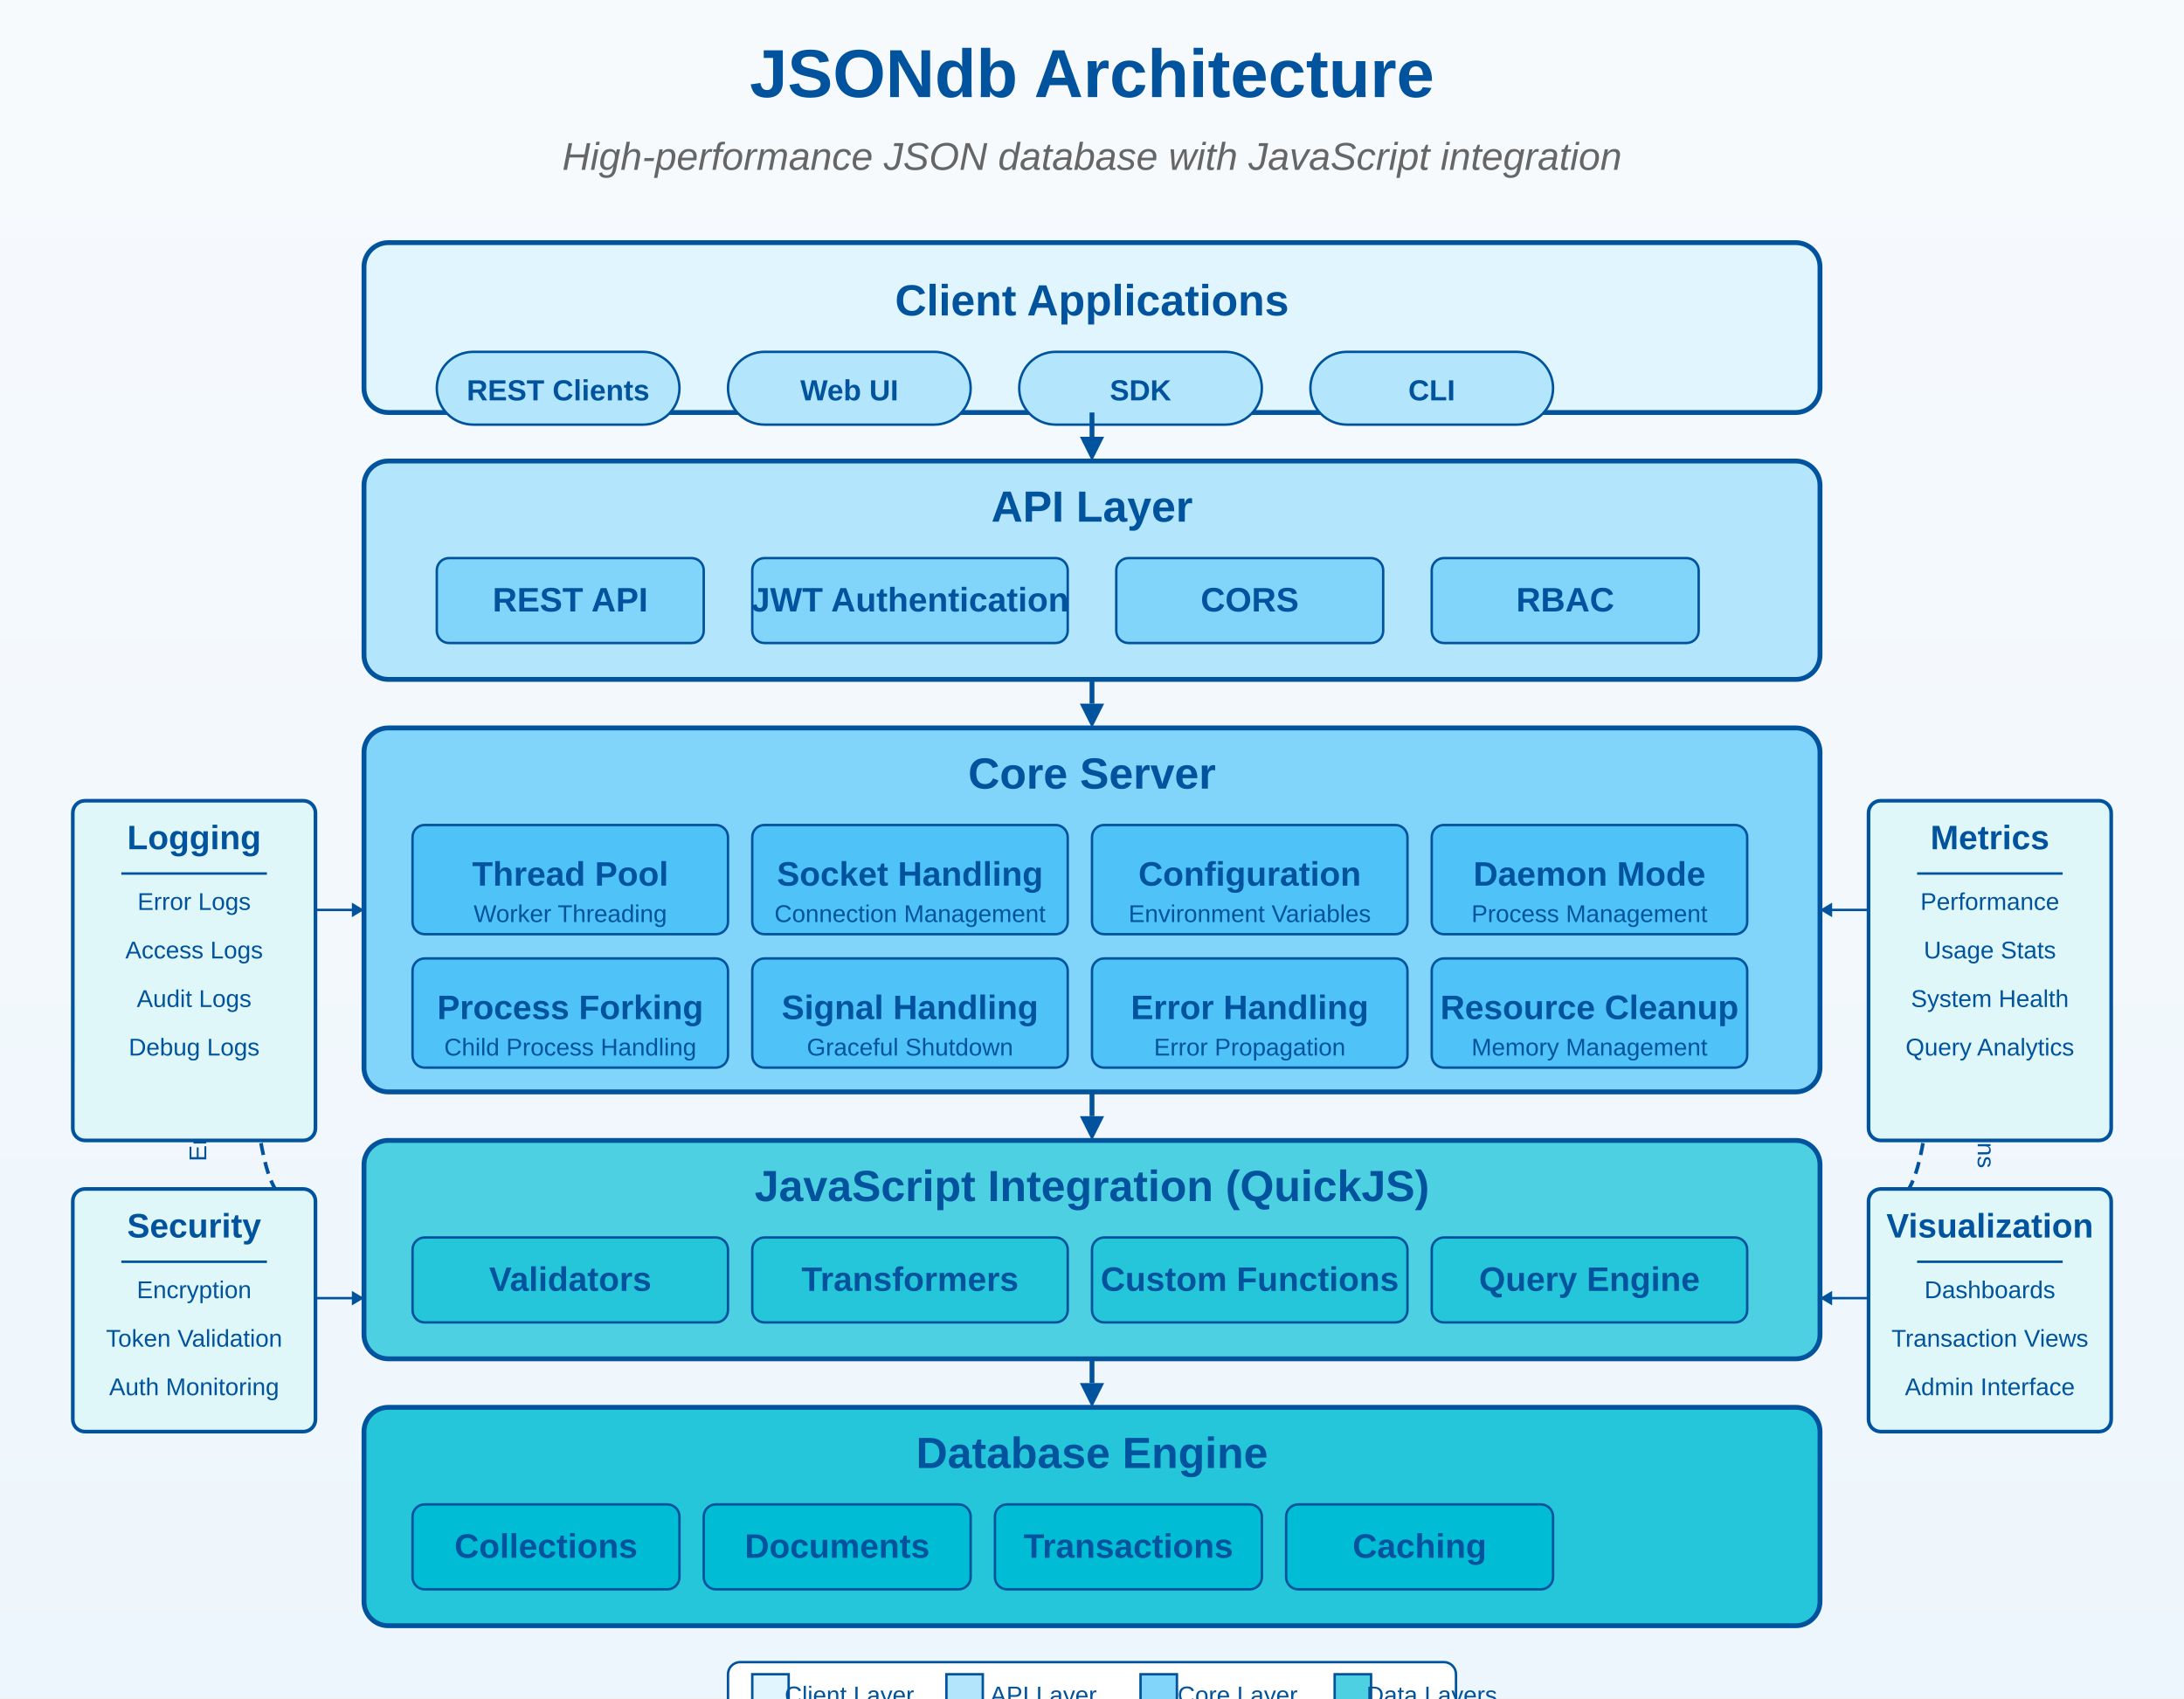
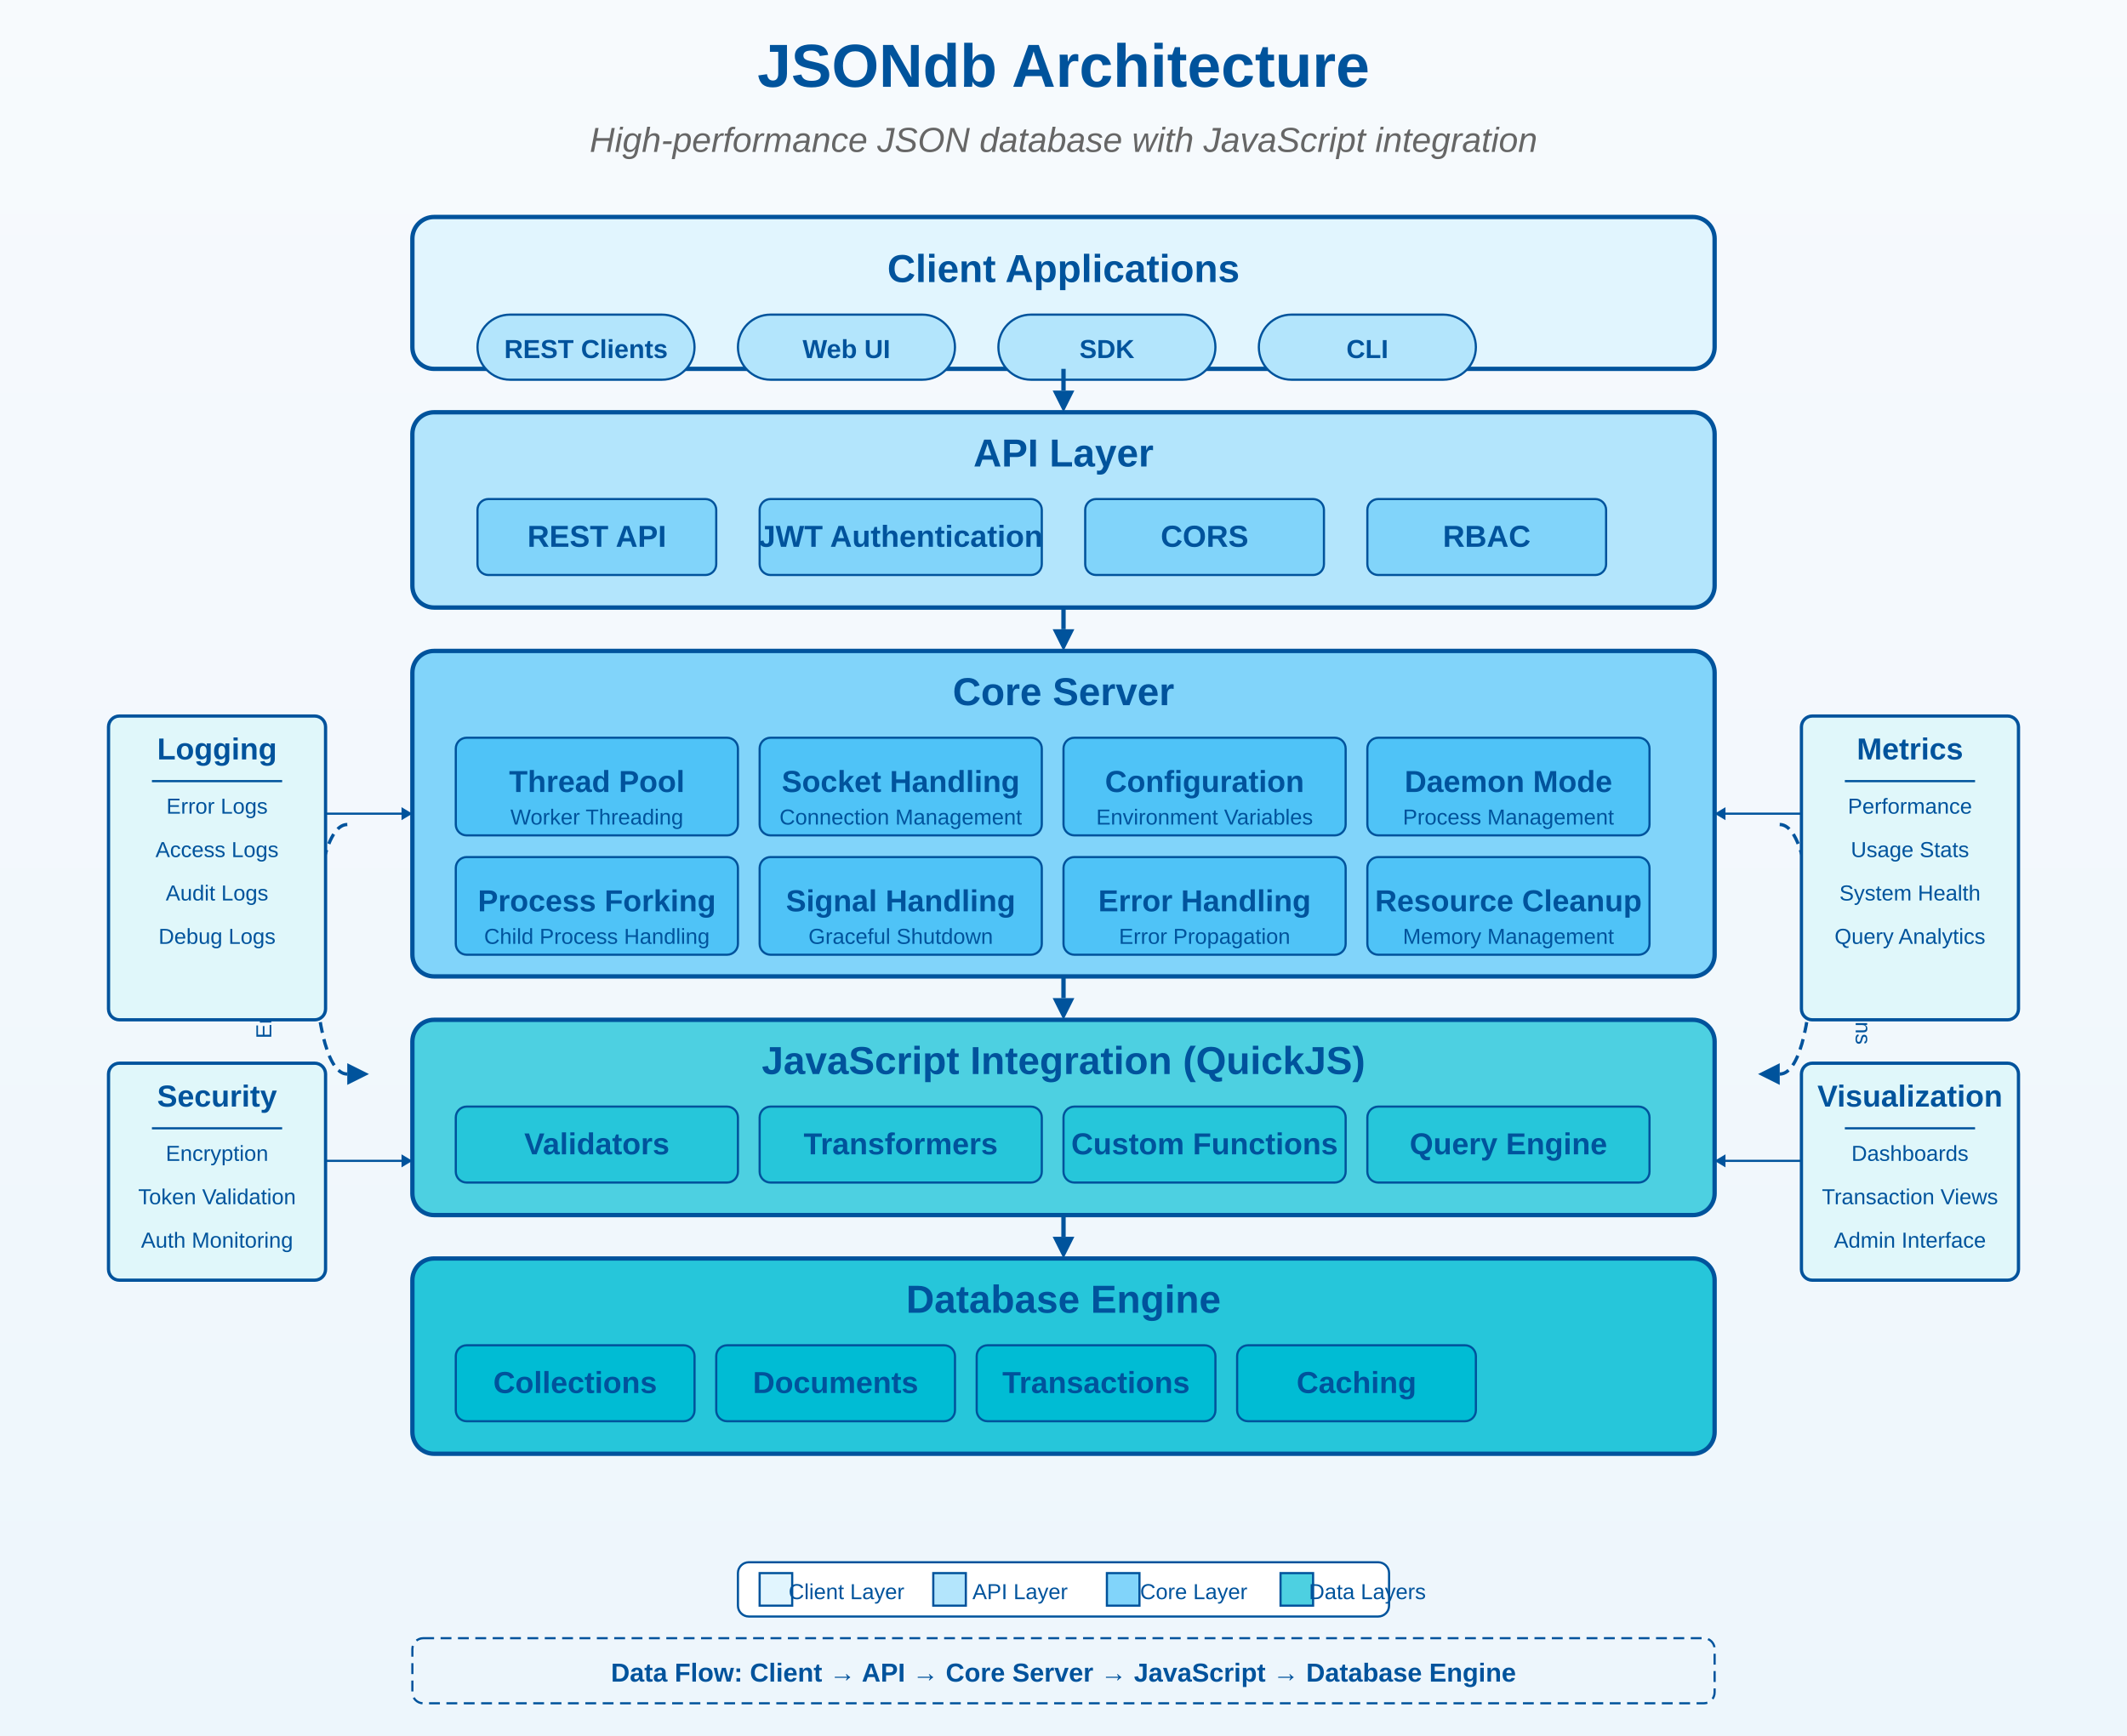
- <svg xmlns="http://www.w3.org/2000/svg" width="900" height="700" viewBox="0 0 900 700" version="1.1">
+ <svg xmlns="http://www.w3.org/2000/svg" width="980" height="800" viewBox="0 0 980 800" version="1.1">
  <defs>
    <linearGradient id="bg_gradient" x1="0%" y1="0%" x2="0%" y2="100%">
      <stop offset="0%" style="stop-color:#F8FBFE;stop-opacity:1" />
      <stop offset="100%" style="stop-color:#EDF7FD;stop-opacity:1" />
    </linearGradient>
  </defs>
-   <rect width="900" height="700" fill="url(#bg_gradient)" opacity="0.95" />
-   <text x="450" y="40" font-family="Arial, sans-serif" font-size="28" font-weight="bold" text-anchor="middle" fill="#00539C">JSONdb Architecture</text>
-   <text x="450" y="70" font-family="Arial, sans-serif" font-size="16" font-style="italic" text-anchor="middle" fill="#666666">High-performance JSON database with JavaScript integration</text>
-   <rect x="150" y="100" width="600" height="70" rx="10" ry="10" fill="#E1F5FE" stroke="#00539C" stroke-width="2" />
-   <text x="450" y="130" font-family="Arial, sans-serif" font-size="18" font-weight="bold" text-anchor="middle" fill="#00539C">Client Applications</text>
-   <rect x="180" y="145" width="100" height="30" rx="15" ry="15" fill="#B3E5FC" stroke="#00539C" stroke-width="1" />
-   <text x="230" y="165" font-family="Arial, sans-serif" font-size="12" font-weight="bold" text-anchor="middle" fill="#00539C">REST Clients</text>
-   <rect x="300" y="145" width="100" height="30" rx="15" ry="15" fill="#B3E5FC" stroke="#00539C" stroke-width="1" />
-   <text x="350" y="165" font-family="Arial, sans-serif" font-size="12" font-weight="bold" text-anchor="middle" fill="#00539C">Web UI</text>
-   <rect x="420" y="145" width="100" height="30" rx="15" ry="15" fill="#B3E5FC" stroke="#00539C" stroke-width="1" />
-   <text x="470" y="165" font-family="Arial, sans-serif" font-size="12" font-weight="bold" text-anchor="middle" fill="#00539C">SDK</text>
-   <rect x="540" y="145" width="100" height="30" rx="15" ry="15" fill="#B3E5FC" stroke="#00539C" stroke-width="1" />
-   <text x="590" y="165" font-family="Arial, sans-serif" font-size="12" font-weight="bold" text-anchor="middle" fill="#00539C">CLI</text>
-   <rect x="150" y="190" width="600" height="90" rx="10" ry="10" fill="#B3E5FC" stroke="#00539C" stroke-width="2" />
-   <text x="450" y="215" font-family="Arial, sans-serif" font-size="18" font-weight="bold" text-anchor="middle" fill="#00539C">API Layer</text>
-   <rect x="180" y="230" width="110" height="35" rx="5" ry="5" fill="#81D4FA" stroke="#00539C" stroke-width="1" />
-   <text x="235" y="252" font-family="Arial, sans-serif" font-size="14" font-weight="bold" text-anchor="middle" fill="#00539C">REST API</text>
-   <rect x="310" y="230" width="130" height="35" rx="5" ry="5" fill="#81D4FA" stroke="#00539C" stroke-width="1" />
-   <text x="375" y="252" font-family="Arial, sans-serif" font-size="14" font-weight="bold" text-anchor="middle" fill="#00539C">JWT Authentication</text>
-   <rect x="460" y="230" width="110" height="35" rx="5" ry="5" fill="#81D4FA" stroke="#00539C" stroke-width="1" />
-   <text x="515" y="252" font-family="Arial, sans-serif" font-size="14" font-weight="bold" text-anchor="middle" fill="#00539C">CORS</text>
-   <rect x="590" y="230" width="110" height="35" rx="5" ry="5" fill="#81D4FA" stroke="#00539C" stroke-width="1" />
-   <text x="645" y="252" font-family="Arial, sans-serif" font-size="14" font-weight="bold" text-anchor="middle" fill="#00539C">RBAC</text>
-   <rect x="150" y="300" width="600" height="150" rx="10" ry="10" fill="#81D4FA" stroke="#00539C" stroke-width="2" />
-   <text x="450" y="325" font-family="Arial, sans-serif" font-size="18" font-weight="bold" text-anchor="middle" fill="#00539C">Core Server</text>
-   <rect x="170" y="340" width="130" height="45" rx="5" ry="5" fill="#4FC3F7" stroke="#00539C" stroke-width="1" />
-   <text x="235" y="365" font-family="Arial, sans-serif" font-size="14" font-weight="bold" text-anchor="middle" fill="#00539C">Thread Pool</text>
-   <text x="235" y="380" font-family="Arial, sans-serif" font-size="10" text-anchor="middle" fill="#00539C">Worker Threading</text>
-   <rect x="310" y="340" width="130" height="45" rx="5" ry="5" fill="#4FC3F7" stroke="#00539C" stroke-width="1" />
-   <text x="375" y="365" font-family="Arial, sans-serif" font-size="14" font-weight="bold" text-anchor="middle" fill="#00539C">Socket Handling</text>
-   <text x="375" y="380" font-family="Arial, sans-serif" font-size="10" text-anchor="middle" fill="#00539C">Connection Management</text>
-   <rect x="450" y="340" width="130" height="45" rx="5" ry="5" fill="#4FC3F7" stroke="#00539C" stroke-width="1" />
-   <text x="515" y="365" font-family="Arial, sans-serif" font-size="14" font-weight="bold" text-anchor="middle" fill="#00539C">Configuration</text>
-   <text x="515" y="380" font-family="Arial, sans-serif" font-size="10" text-anchor="middle" fill="#00539C">Environment Variables</text>
-   <rect x="590" y="340" width="130" height="45" rx="5" ry="5" fill="#4FC3F7" stroke="#00539C" stroke-width="1" />
-   <text x="655" y="365" font-family="Arial, sans-serif" font-size="14" font-weight="bold" text-anchor="middle" fill="#00539C">Daemon Mode</text>
-   <text x="655" y="380" font-family="Arial, sans-serif" font-size="10" text-anchor="middle" fill="#00539C">Process Management</text>
-   <rect x="170" y="395" width="130" height="45" rx="5" ry="5" fill="#4FC3F7" stroke="#00539C" stroke-width="1" />
-   <text x="235" y="420" font-family="Arial, sans-serif" font-size="14" font-weight="bold" text-anchor="middle" fill="#00539C">Process Forking</text>
-   <text x="235" y="435" font-family="Arial, sans-serif" font-size="10" text-anchor="middle" fill="#00539C">Child Process Handling</text>
-   <rect x="310" y="395" width="130" height="45" rx="5" ry="5" fill="#4FC3F7" stroke="#00539C" stroke-width="1" />
-   <text x="375" y="420" font-family="Arial, sans-serif" font-size="14" font-weight="bold" text-anchor="middle" fill="#00539C">Signal Handling</text>
-   <text x="375" y="435" font-family="Arial, sans-serif" font-size="10" text-anchor="middle" fill="#00539C">Graceful Shutdown</text>
-   <rect x="450" y="395" width="130" height="45" rx="5" ry="5" fill="#4FC3F7" stroke="#00539C" stroke-width="1" />
-   <text x="515" y="420" font-family="Arial, sans-serif" font-size="14" font-weight="bold" text-anchor="middle" fill="#00539C">Error Handling</text>
-   <text x="515" y="435" font-family="Arial, sans-serif" font-size="10" text-anchor="middle" fill="#00539C">Error Propagation</text>
-   <rect x="590" y="395" width="130" height="45" rx="5" ry="5" fill="#4FC3F7" stroke="#00539C" stroke-width="1" />
-   <text x="655" y="420" font-family="Arial, sans-serif" font-size="14" font-weight="bold" text-anchor="middle" fill="#00539C">Resource Cleanup</text>
-   <text x="655" y="435" font-family="Arial, sans-serif" font-size="10" text-anchor="middle" fill="#00539C">Memory Management</text>
-   <rect x="150" y="470" width="600" height="90" rx="10" ry="10" fill="#4DD0E1" stroke="#00539C" stroke-width="2" />
-   <text x="450" y="495" font-family="Arial, sans-serif" font-size="18" font-weight="bold" text-anchor="middle" fill="#00539C">JavaScript Integration (QuickJS)</text>
-   <rect x="170" y="510" width="130" height="35" rx="5" ry="5" fill="#26C6DA" stroke="#00539C" stroke-width="1" />
-   <text x="235" y="532" font-family="Arial, sans-serif" font-size="14" font-weight="bold" text-anchor="middle" fill="#00539C">Validators</text>
-   <rect x="310" y="510" width="130" height="35" rx="5" ry="5" fill="#26C6DA" stroke="#00539C" stroke-width="1" />
-   <text x="375" y="532" font-family="Arial, sans-serif" font-size="14" font-weight="bold" text-anchor="middle" fill="#00539C">Transformers</text>
-   <rect x="450" y="510" width="130" height="35" rx="5" ry="5" fill="#26C6DA" stroke="#00539C" stroke-width="1" />
-   <text x="515" y="532" font-family="Arial, sans-serif" font-size="14" font-weight="bold" text-anchor="middle" fill="#00539C">Custom Functions</text>
-   <rect x="590" y="510" width="130" height="35" rx="5" ry="5" fill="#26C6DA" stroke="#00539C" stroke-width="1" />
-   <text x="655" y="532" font-family="Arial, sans-serif" font-size="14" font-weight="bold" text-anchor="middle" fill="#00539C">Query Engine</text>
-   <rect x="150" y="580" width="600" height="90" rx="10" ry="10" fill="#26C6DA" stroke="#00539C" stroke-width="2" />
-   <text x="450" y="605" font-family="Arial, sans-serif" font-size="18" font-weight="bold" text-anchor="middle" fill="#00539C">Database Engine</text>
-   <rect x="170" y="620" width="110" height="35" rx="5" ry="5" fill="#00BCD4" stroke="#00539C" stroke-width="1" />
-   <text x="225" y="642" font-family="Arial, sans-serif" font-size="14" font-weight="bold" text-anchor="middle" fill="#00539C">Collections</text>
-   <rect x="290" y="620" width="110" height="35" rx="5" ry="5" fill="#00BCD4" stroke="#00539C" stroke-width="1" />
-   <text x="345" y="642" font-family="Arial, sans-serif" font-size="14" font-weight="bold" text-anchor="middle" fill="#00539C">Documents</text>
-   <rect x="410" y="620" width="110" height="35" rx="5" ry="5" fill="#00BCD4" stroke="#00539C" stroke-width="1" />
-   <text x="465" y="642" font-family="Arial, sans-serif" font-size="14" font-weight="bold" text-anchor="middle" fill="#00539C">Transactions</text>
-   <rect x="530" y="620" width="110" height="35" rx="5" ry="5" fill="#00BCD4" stroke="#00539C" stroke-width="1" />
-   <text x="585" y="642" font-family="Arial, sans-serif" font-size="14" font-weight="bold" text-anchor="middle" fill="#00539C">Caching</text>
-   <line x1="450" y1="170" x2="450" y2="180" stroke="#00539C" stroke-width="2" />
-   <polygon points="450,190 445,180 455,180" fill="#00539C" />
-   <line x1="450" y1="280" x2="450" y2="290" stroke="#00539C" stroke-width="2" />
-   <polygon points="450,300 445,290 455,290" fill="#00539C" />
-   <line x1="450" y1="450" x2="450" y2="460" stroke="#00539C" stroke-width="2" />
-   <polygon points="450,470 445,460 455,460" fill="#00539C" />
-   <line x1="450" y1="560" x2="450" y2="570" stroke="#00539C" stroke-width="2" />
-   <polygon points="450,580 445,570 455,570" fill="#00539C" />
-   <path d="M 120,380 C 100,380 100,495 120,495" stroke="#00539C" stroke-width="1.5" stroke-dasharray="5,3" fill="none" />
-   <polygon points="130,495 120,490 120,500" fill="#00539C" />
-   <text x="85" y="440" font-family="Arial, sans-serif" font-size="10" text-anchor="middle" fill="#00539C" transform="rotate(-90 85,440)">Engine Callbacks</text>
-   <path d="M 780,380 C 800,380 800,495 780,495" stroke="#00539C" stroke-width="1.5" stroke-dasharray="5,3" fill="none" />
-   <polygon points="770,495 780,490 780,500" fill="#00539C" />
-   <text x="815" y="440" font-family="Arial, sans-serif" font-size="10" text-anchor="middle" fill="#00539C" transform="rotate(90 815,440)">Event Notifications</text>
-   <rect x="30" y="330" width="100" height="140" rx="5" ry="5" fill="#E0F7FA" stroke="#00539C" stroke-width="1.5" />
-   <text x="80" y="350" font-family="Arial, sans-serif" font-size="14" font-weight="bold" text-anchor="middle" fill="#00539C">Logging</text>
-   <line x1="50" y1="360" x2="110" y2="360" stroke="#00539C" stroke-width="1" />
-   <text x="80" y="375" font-family="Arial, sans-serif" font-size="10" text-anchor="middle" fill="#00539C">Error Logs</text>
-   <text x="80" y="395" font-family="Arial, sans-serif" font-size="10" text-anchor="middle" fill="#00539C">Access Logs</text>
-   <text x="80" y="415" font-family="Arial, sans-serif" font-size="10" text-anchor="middle" fill="#00539C">Audit Logs</text>
-   <text x="80" y="435" font-family="Arial, sans-serif" font-size="10" text-anchor="middle" fill="#00539C">Debug Logs</text>
-   <line x1="130" y1="375" x2="150" y2="375" stroke="#00539C" stroke-width="1" />
-   <polygon points="150,375 145,372 145,378" fill="#00539C" />
-   <rect x="30" y="490" width="100" height="100" rx="5" ry="5" fill="#E0F7FA" stroke="#00539C" stroke-width="1.5" />
-   <text x="80" y="510" font-family="Arial, sans-serif" font-size="14" font-weight="bold" text-anchor="middle" fill="#00539C">Security</text>
-   <line x1="50" y1="520" x2="110" y2="520" stroke="#00539C" stroke-width="1" />
-   <text x="80" y="535" font-family="Arial, sans-serif" font-size="10" text-anchor="middle" fill="#00539C">Encryption</text>
-   <text x="80" y="555" font-family="Arial, sans-serif" font-size="10" text-anchor="middle" fill="#00539C">Token Validation</text>
-   <text x="80" y="575" font-family="Arial, sans-serif" font-size="10" text-anchor="middle" fill="#00539C">Auth Monitoring</text>
-   <line x1="130" y1="535" x2="150" y2="535" stroke="#00539C" stroke-width="1" />
-   <polygon points="150,535 145,532 145,538" fill="#00539C" />
-   <rect x="770" y="330" width="100" height="140" rx="5" ry="5" fill="#E0F7FA" stroke="#00539C" stroke-width="1.5" />
-   <text x="820" y="350" font-family="Arial, sans-serif" font-size="14" font-weight="bold" text-anchor="middle" fill="#00539C">Metrics</text>
-   <line x1="790" y1="360" x2="850" y2="360" stroke="#00539C" stroke-width="1" />
-   <text x="820" y="375" font-family="Arial, sans-serif" font-size="10" text-anchor="middle" fill="#00539C">Performance</text>
-   <text x="820" y="395" font-family="Arial, sans-serif" font-size="10" text-anchor="middle" fill="#00539C">Usage Stats</text>
-   <text x="820" y="415" font-family="Arial, sans-serif" font-size="10" text-anchor="middle" fill="#00539C">System Health</text>
-   <text x="820" y="435" font-family="Arial, sans-serif" font-size="10" text-anchor="middle" fill="#00539C">Query Analytics</text>
-   <line x1="750" y1="375" x2="770" y2="375" stroke="#00539C" stroke-width="1" />
-   <polygon points="750,375 755,372 755,378" fill="#00539C" />
-   <rect x="770" y="490" width="100" height="100" rx="5" ry="5" fill="#E0F7FA" stroke="#00539C" stroke-width="1.5" />
-   <text x="820" y="510" font-family="Arial, sans-serif" font-size="14" font-weight="bold" text-anchor="middle" fill="#00539C">Visualization</text>
-   <line x1="790" y1="520" x2="850" y2="520" stroke="#00539C" stroke-width="1" />
-   <text x="820" y="535" font-family="Arial, sans-serif" font-size="10" text-anchor="middle" fill="#00539C">Dashboards</text>
-   <text x="820" y="555" font-family="Arial, sans-serif" font-size="10" text-anchor="middle" fill="#00539C">Transaction Views</text>
-   <text x="820" y="575" font-family="Arial, sans-serif" font-size="10" text-anchor="middle" fill="#00539C">Admin Interface</text>
-   <line x1="750" y1="535" x2="770" y2="535" stroke="#00539C" stroke-width="1" />
-   <polygon points="750,535 755,532 755,538" fill="#00539C" />
-   <rect x="300" y="685" width="300" height="25" rx="5" ry="5" fill="#FFFFFF" stroke="#00539C" stroke-width="1" />
-   <rect x="310" y="690" width="15" height="15" fill="#E1F5FE" stroke="#00539C" stroke-width="1" />
-   <text x="350" y="702" font-family="Arial, sans-serif" font-size="10" text-anchor="middle" fill="#00539C">Client Layer</text>
-   <rect x="390" y="690" width="15" height="15" fill="#B3E5FC" stroke="#00539C" stroke-width="1" />
-   <text x="430" y="702" font-family="Arial, sans-serif" font-size="10" text-anchor="middle" fill="#00539C">API Layer</text>
-   <rect x="470" y="690" width="15" height="15" fill="#81D4FA" stroke="#00539C" stroke-width="1" />
-   <text x="510" y="702" font-family="Arial, sans-serif" font-size="10" text-anchor="middle" fill="#00539C">Core Layer</text>
-   <rect x="550" y="690" width="15" height="15" fill="#4DD0E1" stroke="#00539C" stroke-width="1" />
-   <text x="590" y="702" font-family="Arial, sans-serif" font-size="10" text-anchor="middle" fill="#00539C">Data Layers</text>
+   <rect width="980" height="800" fill="url(#bg_gradient)" opacity="0.95" />
+   <text x="490" y="40" font-family="Arial, sans-serif" font-size="28" font-weight="bold" text-anchor="middle" fill="#00539C">JSONdb Architecture</text>
+   <text x="490" y="70" font-family="Arial, sans-serif" font-size="16" font-style="italic" text-anchor="middle" fill="#666666">High-performance JSON database with JavaScript integration</text>
+   <rect x="190" y="100" width="600" height="70" rx="10" ry="10" fill="#E1F5FE" stroke="#00539C" stroke-width="2" />
+   <text x="490" y="130" font-family="Arial, sans-serif" font-size="18" font-weight="bold" text-anchor="middle" fill="#00539C">Client Applications</text>
+   <rect x="220" y="145" width="100" height="30" rx="15" ry="15" fill="#B3E5FC" stroke="#00539C" stroke-width="1" />
+   <text x="270" y="165" font-family="Arial, sans-serif" font-size="12" font-weight="bold" text-anchor="middle" fill="#00539C">REST Clients</text>
+   <rect x="340" y="145" width="100" height="30" rx="15" ry="15" fill="#B3E5FC" stroke="#00539C" stroke-width="1" />
+   <text x="390" y="165" font-family="Arial, sans-serif" font-size="12" font-weight="bold" text-anchor="middle" fill="#00539C">Web UI</text>
+   <rect x="460" y="145" width="100" height="30" rx="15" ry="15" fill="#B3E5FC" stroke="#00539C" stroke-width="1" />
+   <text x="510" y="165" font-family="Arial, sans-serif" font-size="12" font-weight="bold" text-anchor="middle" fill="#00539C">SDK</text>
+   <rect x="580" y="145" width="100" height="30" rx="15" ry="15" fill="#B3E5FC" stroke="#00539C" stroke-width="1" />
+   <text x="630" y="165" font-family="Arial, sans-serif" font-size="12" font-weight="bold" text-anchor="middle" fill="#00539C">CLI</text>
+   <rect x="190" y="190" width="600" height="90" rx="10" ry="10" fill="#B3E5FC" stroke="#00539C" stroke-width="2" />
+   <text x="490" y="215" font-family="Arial, sans-serif" font-size="18" font-weight="bold" text-anchor="middle" fill="#00539C">API Layer</text>
+   <rect x="220" y="230" width="110" height="35" rx="5" ry="5" fill="#81D4FA" stroke="#00539C" stroke-width="1" />
+   <text x="275" y="252" font-family="Arial, sans-serif" font-size="14" font-weight="bold" text-anchor="middle" fill="#00539C">REST API</text>
+   <rect x="350" y="230" width="130" height="35" rx="5" ry="5" fill="#81D4FA" stroke="#00539C" stroke-width="1" />
+   <text x="415" y="252" font-family="Arial, sans-serif" font-size="14" font-weight="bold" text-anchor="middle" fill="#00539C">JWT Authentication</text>
+   <rect x="500" y="230" width="110" height="35" rx="5" ry="5" fill="#81D4FA" stroke="#00539C" stroke-width="1" />
+   <text x="555" y="252" font-family="Arial, sans-serif" font-size="14" font-weight="bold" text-anchor="middle" fill="#00539C">CORS</text>
+   <rect x="630" y="230" width="110" height="35" rx="5" ry="5" fill="#81D4FA" stroke="#00539C" stroke-width="1" />
+   <text x="685" y="252" font-family="Arial, sans-serif" font-size="14" font-weight="bold" text-anchor="middle" fill="#00539C">RBAC</text>
+   <rect x="190" y="300" width="600" height="150" rx="10" ry="10" fill="#81D4FA" stroke="#00539C" stroke-width="2" />
+   <text x="490" y="325" font-family="Arial, sans-serif" font-size="18" font-weight="bold" text-anchor="middle" fill="#00539C">Core Server</text>
+   <rect x="210" y="340" width="130" height="45" rx="5" ry="5" fill="#4FC3F7" stroke="#00539C" stroke-width="1" />
+   <text x="275" y="365" font-family="Arial, sans-serif" font-size="14" font-weight="bold" text-anchor="middle" fill="#00539C">Thread Pool</text>
+   <text x="275" y="380" font-family="Arial, sans-serif" font-size="10" text-anchor="middle" fill="#00539C">Worker Threading</text>
+   <rect x="350" y="340" width="130" height="45" rx="5" ry="5" fill="#4FC3F7" stroke="#00539C" stroke-width="1" />
+   <text x="415" y="365" font-family="Arial, sans-serif" font-size="14" font-weight="bold" text-anchor="middle" fill="#00539C">Socket Handling</text>
+   <text x="415" y="380" font-family="Arial, sans-serif" font-size="10" text-anchor="middle" fill="#00539C">Connection Management</text>
+   <rect x="490" y="340" width="130" height="45" rx="5" ry="5" fill="#4FC3F7" stroke="#00539C" stroke-width="1" />
+   <text x="555" y="365" font-family="Arial, sans-serif" font-size="14" font-weight="bold" text-anchor="middle" fill="#00539C">Configuration</text>
+   <text x="555" y="380" font-family="Arial, sans-serif" font-size="10" text-anchor="middle" fill="#00539C">Environment Variables</text>
+   <rect x="630" y="340" width="130" height="45" rx="5" ry="5" fill="#4FC3F7" stroke="#00539C" stroke-width="1" />
+   <text x="695" y="365" font-family="Arial, sans-serif" font-size="14" font-weight="bold" text-anchor="middle" fill="#00539C">Daemon Mode</text>
+   <text x="695" y="380" font-family="Arial, sans-serif" font-size="10" text-anchor="middle" fill="#00539C">Process Management</text>
+   <rect x="210" y="395" width="130" height="45" rx="5" ry="5" fill="#4FC3F7" stroke="#00539C" stroke-width="1" />
+   <text x="275" y="420" font-family="Arial, sans-serif" font-size="14" font-weight="bold" text-anchor="middle" fill="#00539C">Process Forking</text>
+   <text x="275" y="435" font-family="Arial, sans-serif" font-size="10" text-anchor="middle" fill="#00539C">Child Process Handling</text>
+   <rect x="350" y="395" width="130" height="45" rx="5" ry="5" fill="#4FC3F7" stroke="#00539C" stroke-width="1" />
+   <text x="415" y="420" font-family="Arial, sans-serif" font-size="14" font-weight="bold" text-anchor="middle" fill="#00539C">Signal Handling</text>
+   <text x="415" y="435" font-family="Arial, sans-serif" font-size="10" text-anchor="middle" fill="#00539C">Graceful Shutdown</text>
+   <rect x="490" y="395" width="130" height="45" rx="5" ry="5" fill="#4FC3F7" stroke="#00539C" stroke-width="1" />
+   <text x="555" y="420" font-family="Arial, sans-serif" font-size="14" font-weight="bold" text-anchor="middle" fill="#00539C">Error Handling</text>
+   <text x="555" y="435" font-family="Arial, sans-serif" font-size="10" text-anchor="middle" fill="#00539C">Error Propagation</text>
+   <rect x="630" y="395" width="130" height="45" rx="5" ry="5" fill="#4FC3F7" stroke="#00539C" stroke-width="1" />
+   <text x="695" y="420" font-family="Arial, sans-serif" font-size="14" font-weight="bold" text-anchor="middle" fill="#00539C">Resource Cleanup</text>
+   <text x="695" y="435" font-family="Arial, sans-serif" font-size="10" text-anchor="middle" fill="#00539C">Memory Management</text>
+   <rect x="190" y="470" width="600" height="90" rx="10" ry="10" fill="#4DD0E1" stroke="#00539C" stroke-width="2" />
+   <text x="490" y="495" font-family="Arial, sans-serif" font-size="18" font-weight="bold" text-anchor="middle" fill="#00539C">JavaScript Integration (QuickJS)</text>
+   <rect x="210" y="510" width="130" height="35" rx="5" ry="5" fill="#26C6DA" stroke="#00539C" stroke-width="1" />
+   <text x="275" y="532" font-family="Arial, sans-serif" font-size="14" font-weight="bold" text-anchor="middle" fill="#00539C">Validators</text>
+   <rect x="350" y="510" width="130" height="35" rx="5" ry="5" fill="#26C6DA" stroke="#00539C" stroke-width="1" />
+   <text x="415" y="532" font-family="Arial, sans-serif" font-size="14" font-weight="bold" text-anchor="middle" fill="#00539C">Transformers</text>
+   <rect x="490" y="510" width="130" height="35" rx="5" ry="5" fill="#26C6DA" stroke="#00539C" stroke-width="1" />
+   <text x="555" y="532" font-family="Arial, sans-serif" font-size="14" font-weight="bold" text-anchor="middle" fill="#00539C">Custom Functions</text>
+   <rect x="630" y="510" width="130" height="35" rx="5" ry="5" fill="#26C6DA" stroke="#00539C" stroke-width="1" />
+   <text x="695" y="532" font-family="Arial, sans-serif" font-size="14" font-weight="bold" text-anchor="middle" fill="#00539C">Query Engine</text>
+   <rect x="190" y="580" width="600" height="90" rx="10" ry="10" fill="#26C6DA" stroke="#00539C" stroke-width="2" />
+   <text x="490" y="605" font-family="Arial, sans-serif" font-size="18" font-weight="bold" text-anchor="middle" fill="#00539C">Database Engine</text>
+   <rect x="210" y="620" width="110" height="35" rx="5" ry="5" fill="#00BCD4" stroke="#00539C" stroke-width="1" />
+   <text x="265" y="642" font-family="Arial, sans-serif" font-size="14" font-weight="bold" text-anchor="middle" fill="#00539C">Collections</text>
+   <rect x="330" y="620" width="110" height="35" rx="5" ry="5" fill="#00BCD4" stroke="#00539C" stroke-width="1" />
+   <text x="385" y="642" font-family="Arial, sans-serif" font-size="14" font-weight="bold" text-anchor="middle" fill="#00539C">Documents</text>
+   <rect x="450" y="620" width="110" height="35" rx="5" ry="5" fill="#00BCD4" stroke="#00539C" stroke-width="1" />
+   <text x="505" y="642" font-family="Arial, sans-serif" font-size="14" font-weight="bold" text-anchor="middle" fill="#00539C">Transactions</text>
+   <rect x="570" y="620" width="110" height="35" rx="5" ry="5" fill="#00BCD4" stroke="#00539C" stroke-width="1" />
+   <text x="625" y="642" font-family="Arial, sans-serif" font-size="14" font-weight="bold" text-anchor="middle" fill="#00539C">Caching</text>
+   <line x1="490" y1="170" x2="490" y2="180" stroke="#00539C" stroke-width="2" />
+   <polygon points="490,190 485,180 495,180" fill="#00539C" />
+   <line x1="490" y1="280" x2="490" y2="290" stroke="#00539C" stroke-width="2" />
+   <polygon points="490,300 485,290 495,290" fill="#00539C" />
+   <line x1="490" y1="450" x2="490" y2="460" stroke="#00539C" stroke-width="2" />
+   <polygon points="490,470 485,460 495,460" fill="#00539C" />
+   <line x1="490" y1="560" x2="490" y2="570" stroke="#00539C" stroke-width="2" />
+   <polygon points="490,580 485,570 495,570" fill="#00539C" />
+   <path d="M 160,380 C 140,380 140,495 160,495" stroke="#00539C" stroke-width="1.5" stroke-dasharray="5,3" fill="none" />
+   <polygon points="170,495 160,490 160,500" fill="#00539C" />
+   <text x="125" y="440" font-family="Arial, sans-serif" font-size="10" text-anchor="middle" fill="#00539C" transform="rotate(-90 125,440)">Engine Callbacks</text>
+   <path d="M 820,380 C 840,380 840,495 820,495" stroke="#00539C" stroke-width="1.5" stroke-dasharray="5,3" fill="none" />
+   <polygon points="810,495 820,490 820,500" fill="#00539C" />
+   <text x="855" y="440" font-family="Arial, sans-serif" font-size="10" text-anchor="middle" fill="#00539C" transform="rotate(90 855,440)">Event Notifications</text>
+   <rect x="50" y="330" width="100" height="140" rx="5" ry="5" fill="#E0F7FA" stroke="#00539C" stroke-width="1.5" />
+   <text x="100" y="350" font-family="Arial, sans-serif" font-size="14" font-weight="bold" text-anchor="middle" fill="#00539C">Logging</text>
+   <line x1="70" y1="360" x2="130" y2="360" stroke="#00539C" stroke-width="1" />
+   <text x="100" y="375" font-family="Arial, sans-serif" font-size="10" text-anchor="middle" fill="#00539C">Error Logs</text>
+   <text x="100" y="395" font-family="Arial, sans-serif" font-size="10" text-anchor="middle" fill="#00539C">Access Logs</text>
+   <text x="100" y="415" font-family="Arial, sans-serif" font-size="10" text-anchor="middle" fill="#00539C">Audit Logs</text>
+   <text x="100" y="435" font-family="Arial, sans-serif" font-size="10" text-anchor="middle" fill="#00539C">Debug Logs</text>
+   <line x1="150" y1="375" x2="190" y2="375" stroke="#00539C" stroke-width="1" />
+   <polygon points="190,375 185,372 185,378" fill="#00539C" />
+   <rect x="50" y="490" width="100" height="100" rx="5" ry="5" fill="#E0F7FA" stroke="#00539C" stroke-width="1.5" />
+   <text x="100" y="510" font-family="Arial, sans-serif" font-size="14" font-weight="bold" text-anchor="middle" fill="#00539C">Security</text>
+   <line x1="70" y1="520" x2="130" y2="520" stroke="#00539C" stroke-width="1" />
+   <text x="100" y="535" font-family="Arial, sans-serif" font-size="10" text-anchor="middle" fill="#00539C">Encryption</text>
+   <text x="100" y="555" font-family="Arial, sans-serif" font-size="10" text-anchor="middle" fill="#00539C">Token Validation</text>
+   <text x="100" y="575" font-family="Arial, sans-serif" font-size="10" text-anchor="middle" fill="#00539C">Auth Monitoring</text>
+   <line x1="150" y1="535" x2="190" y2="535" stroke="#00539C" stroke-width="1" />
+   <polygon points="190,535 185,532 185,538" fill="#00539C" />
+   <rect x="830" y="330" width="100" height="140" rx="5" ry="5" fill="#E0F7FA" stroke="#00539C" stroke-width="1.5" />
+   <text x="880" y="350" font-family="Arial, sans-serif" font-size="14" font-weight="bold" text-anchor="middle" fill="#00539C">Metrics</text>
+   <line x1="850" y1="360" x2="910" y2="360" stroke="#00539C" stroke-width="1" />
+   <text x="880" y="375" font-family="Arial, sans-serif" font-size="10" text-anchor="middle" fill="#00539C">Performance</text>
+   <text x="880" y="395" font-family="Arial, sans-serif" font-size="10" text-anchor="middle" fill="#00539C">Usage Stats</text>
+   <text x="880" y="415" font-family="Arial, sans-serif" font-size="10" text-anchor="middle" fill="#00539C">System Health</text>
+   <text x="880" y="435" font-family="Arial, sans-serif" font-size="10" text-anchor="middle" fill="#00539C">Query Analytics</text>
+   <line x1="790" y1="375" x2="830" y2="375" stroke="#00539C" stroke-width="1" />
+   <polygon points="790,375 795,372 795,378" fill="#00539C" />
+   <rect x="830" y="490" width="100" height="100" rx="5" ry="5" fill="#E0F7FA" stroke="#00539C" stroke-width="1.5" />
+   <text x="880" y="510" font-family="Arial, sans-serif" font-size="14" font-weight="bold" text-anchor="middle" fill="#00539C">Visualization</text>
+   <line x1="850" y1="520" x2="910" y2="520" stroke="#00539C" stroke-width="1" />
+   <text x="880" y="535" font-family="Arial, sans-serif" font-size="10" text-anchor="middle" fill="#00539C">Dashboards</text>
+   <text x="880" y="555" font-family="Arial, sans-serif" font-size="10" text-anchor="middle" fill="#00539C">Transaction Views</text>
+   <text x="880" y="575" font-family="Arial, sans-serif" font-size="10" text-anchor="middle" fill="#00539C">Admin Interface</text>
+   <line x1="790" y1="535" x2="830" y2="535" stroke="#00539C" stroke-width="1" />
+   <polygon points="790,535 795,532 795,538" fill="#00539C" />
+   <rect x="340" y="720" width="300" height="25" rx="5" ry="5" fill="#FFFFFF" stroke="#00539C" stroke-width="1" />
+   <rect x="350" y="725" width="15" height="15" fill="#E1F5FE" stroke="#00539C" stroke-width="1" />
+   <text x="390" y="737" font-family="Arial, sans-serif" font-size="10" text-anchor="middle" fill="#00539C">Client Layer</text>
+   <rect x="430" y="725" width="15" height="15" fill="#B3E5FC" stroke="#00539C" stroke-width="1" />
+   <text x="470" y="737" font-family="Arial, sans-serif" font-size="10" text-anchor="middle" fill="#00539C">API Layer</text>
+   <rect x="510" y="725" width="15" height="15" fill="#81D4FA" stroke="#00539C" stroke-width="1" />
+   <text x="550" y="737" font-family="Arial, sans-serif" font-size="10" text-anchor="middle" fill="#00539C">Core Layer</text>
+   <rect x="590" y="725" width="15" height="15" fill="#4DD0E1" stroke="#00539C" stroke-width="1" />
+   <text x="630" y="737" font-family="Arial, sans-serif" font-size="10" text-anchor="middle" fill="#00539C">Data Layers</text>
+   <rect x="190" y="755" width="600" height="30" rx="5" ry="5" fill="none" stroke="#00539C" stroke-width="1" stroke-dasharray="5,3" />
+   <text x="490" y="775" font-family="Arial, sans-serif" font-size="12" font-weight="bold" text-anchor="middle" fill="#00539C">Data Flow: Client → API → Core Server → JavaScript → Database Engine</text>
</svg>
